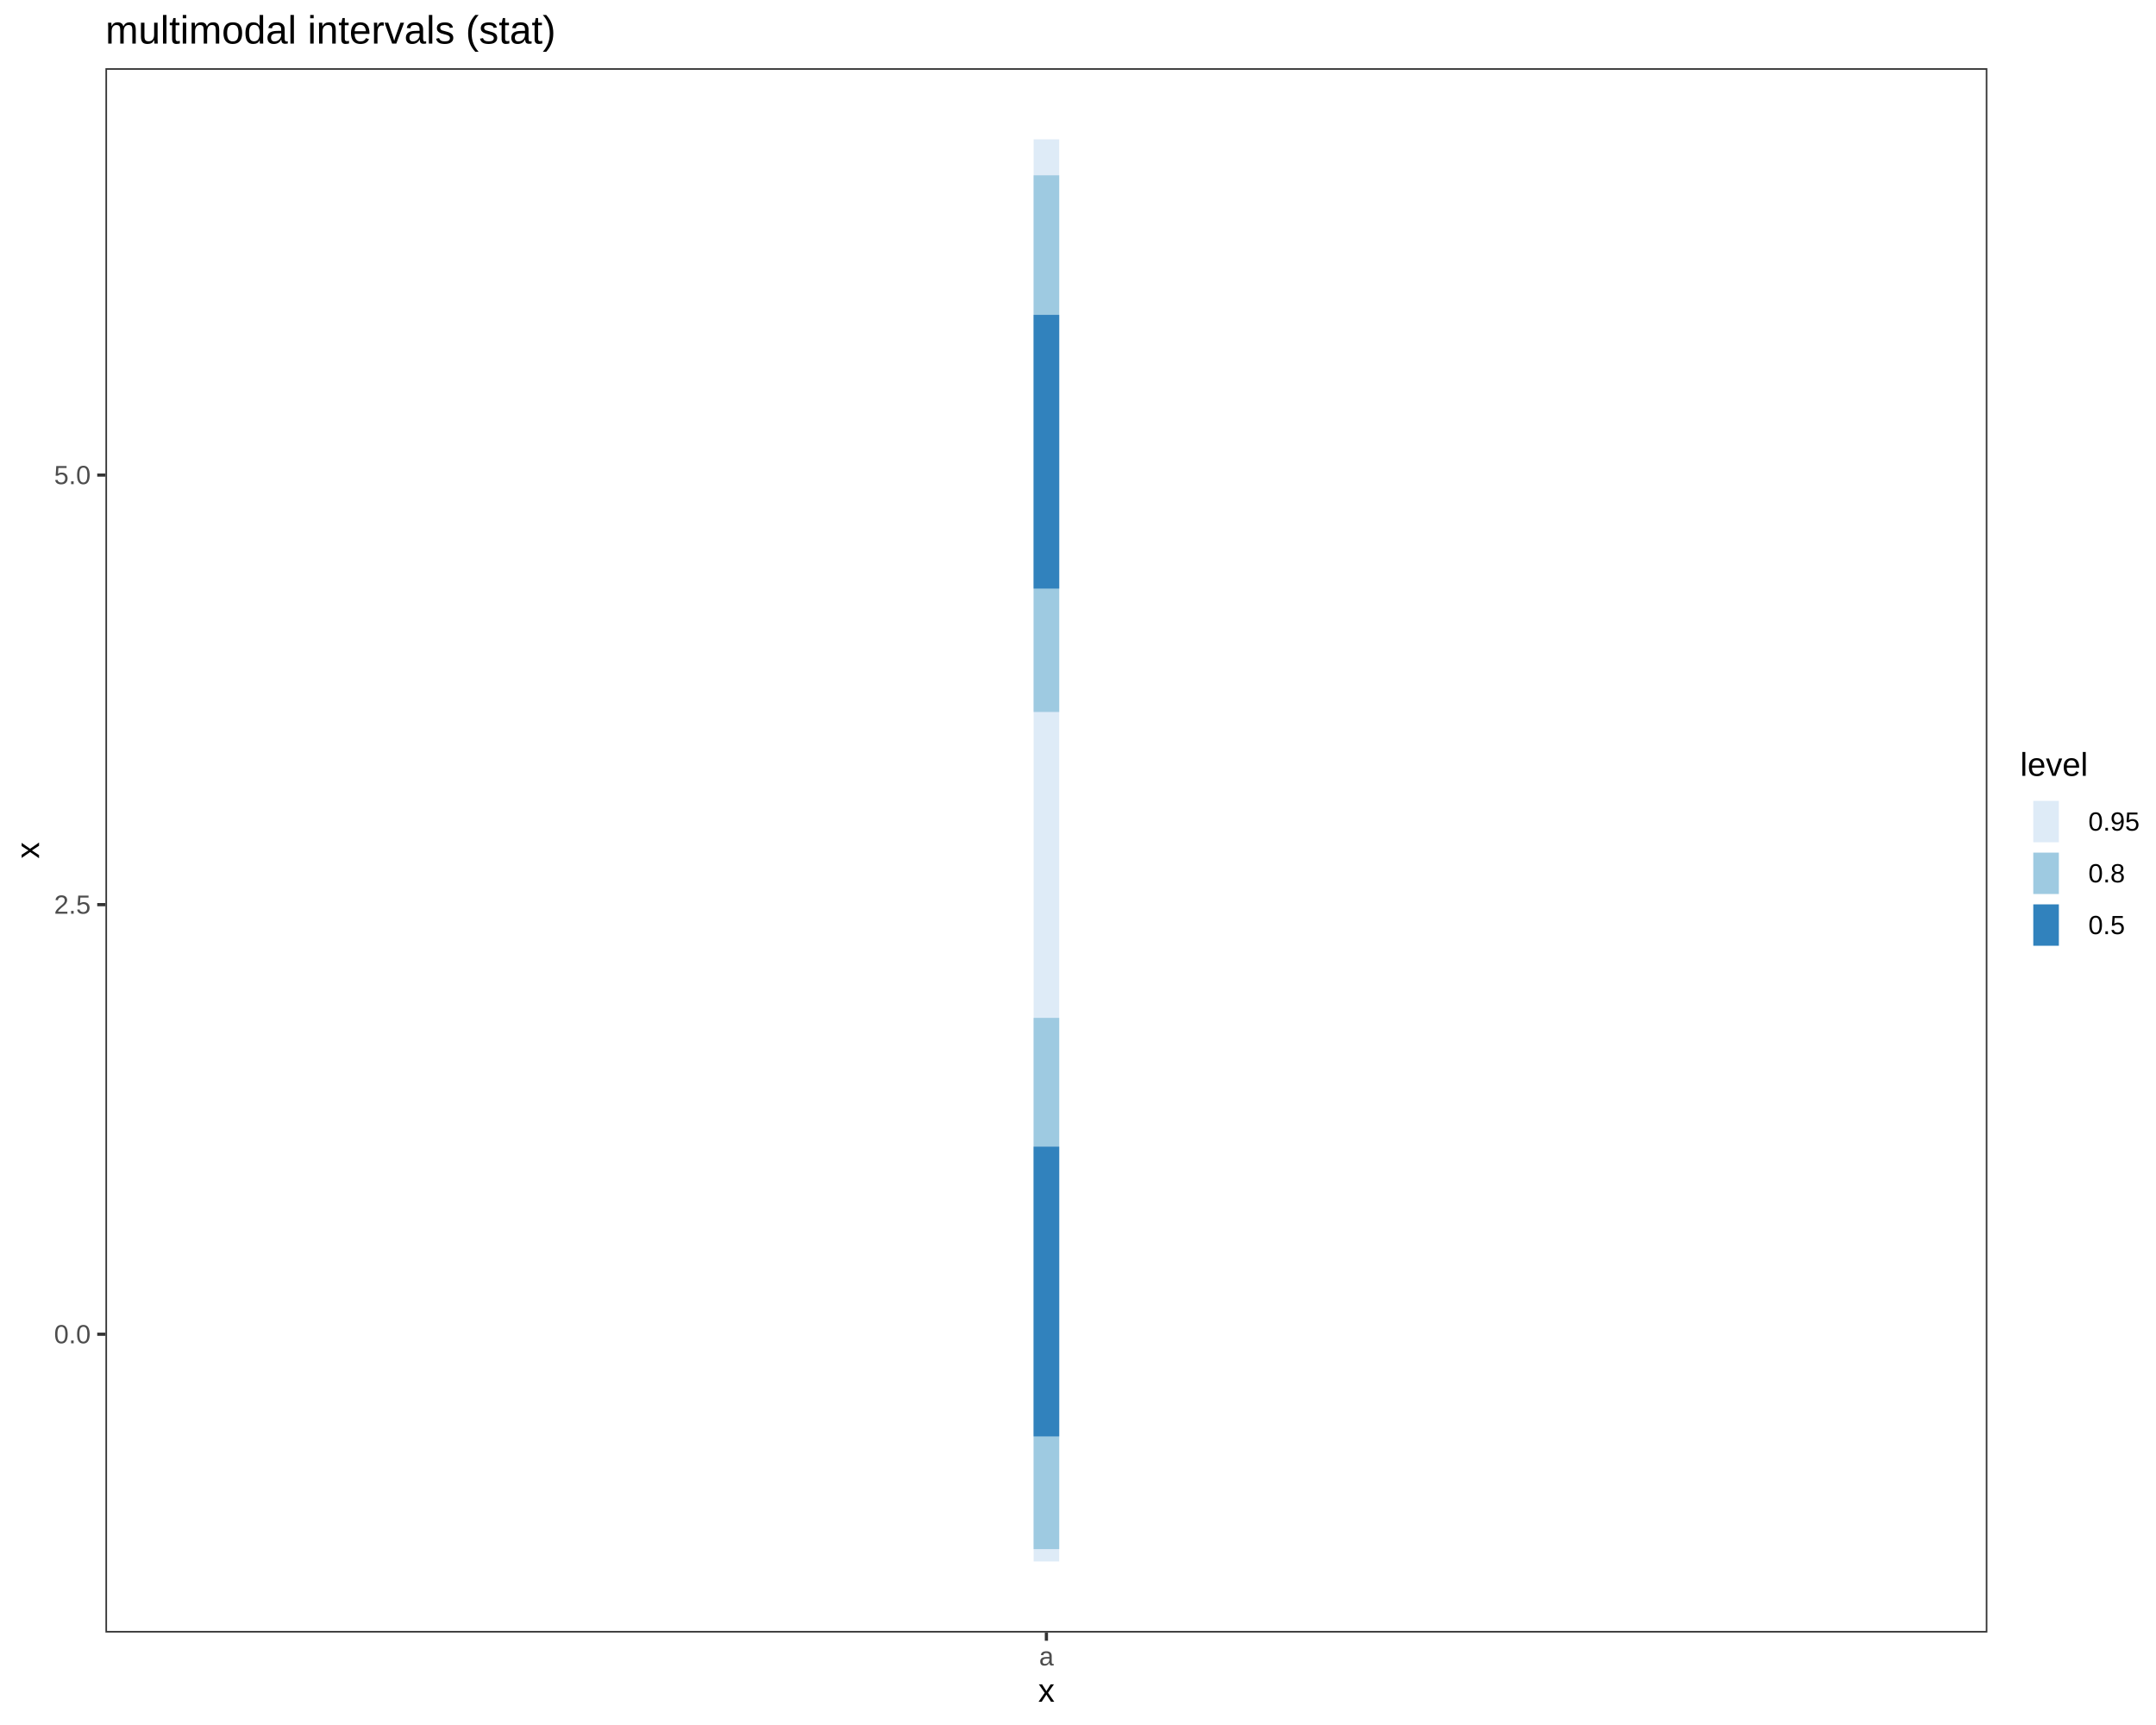
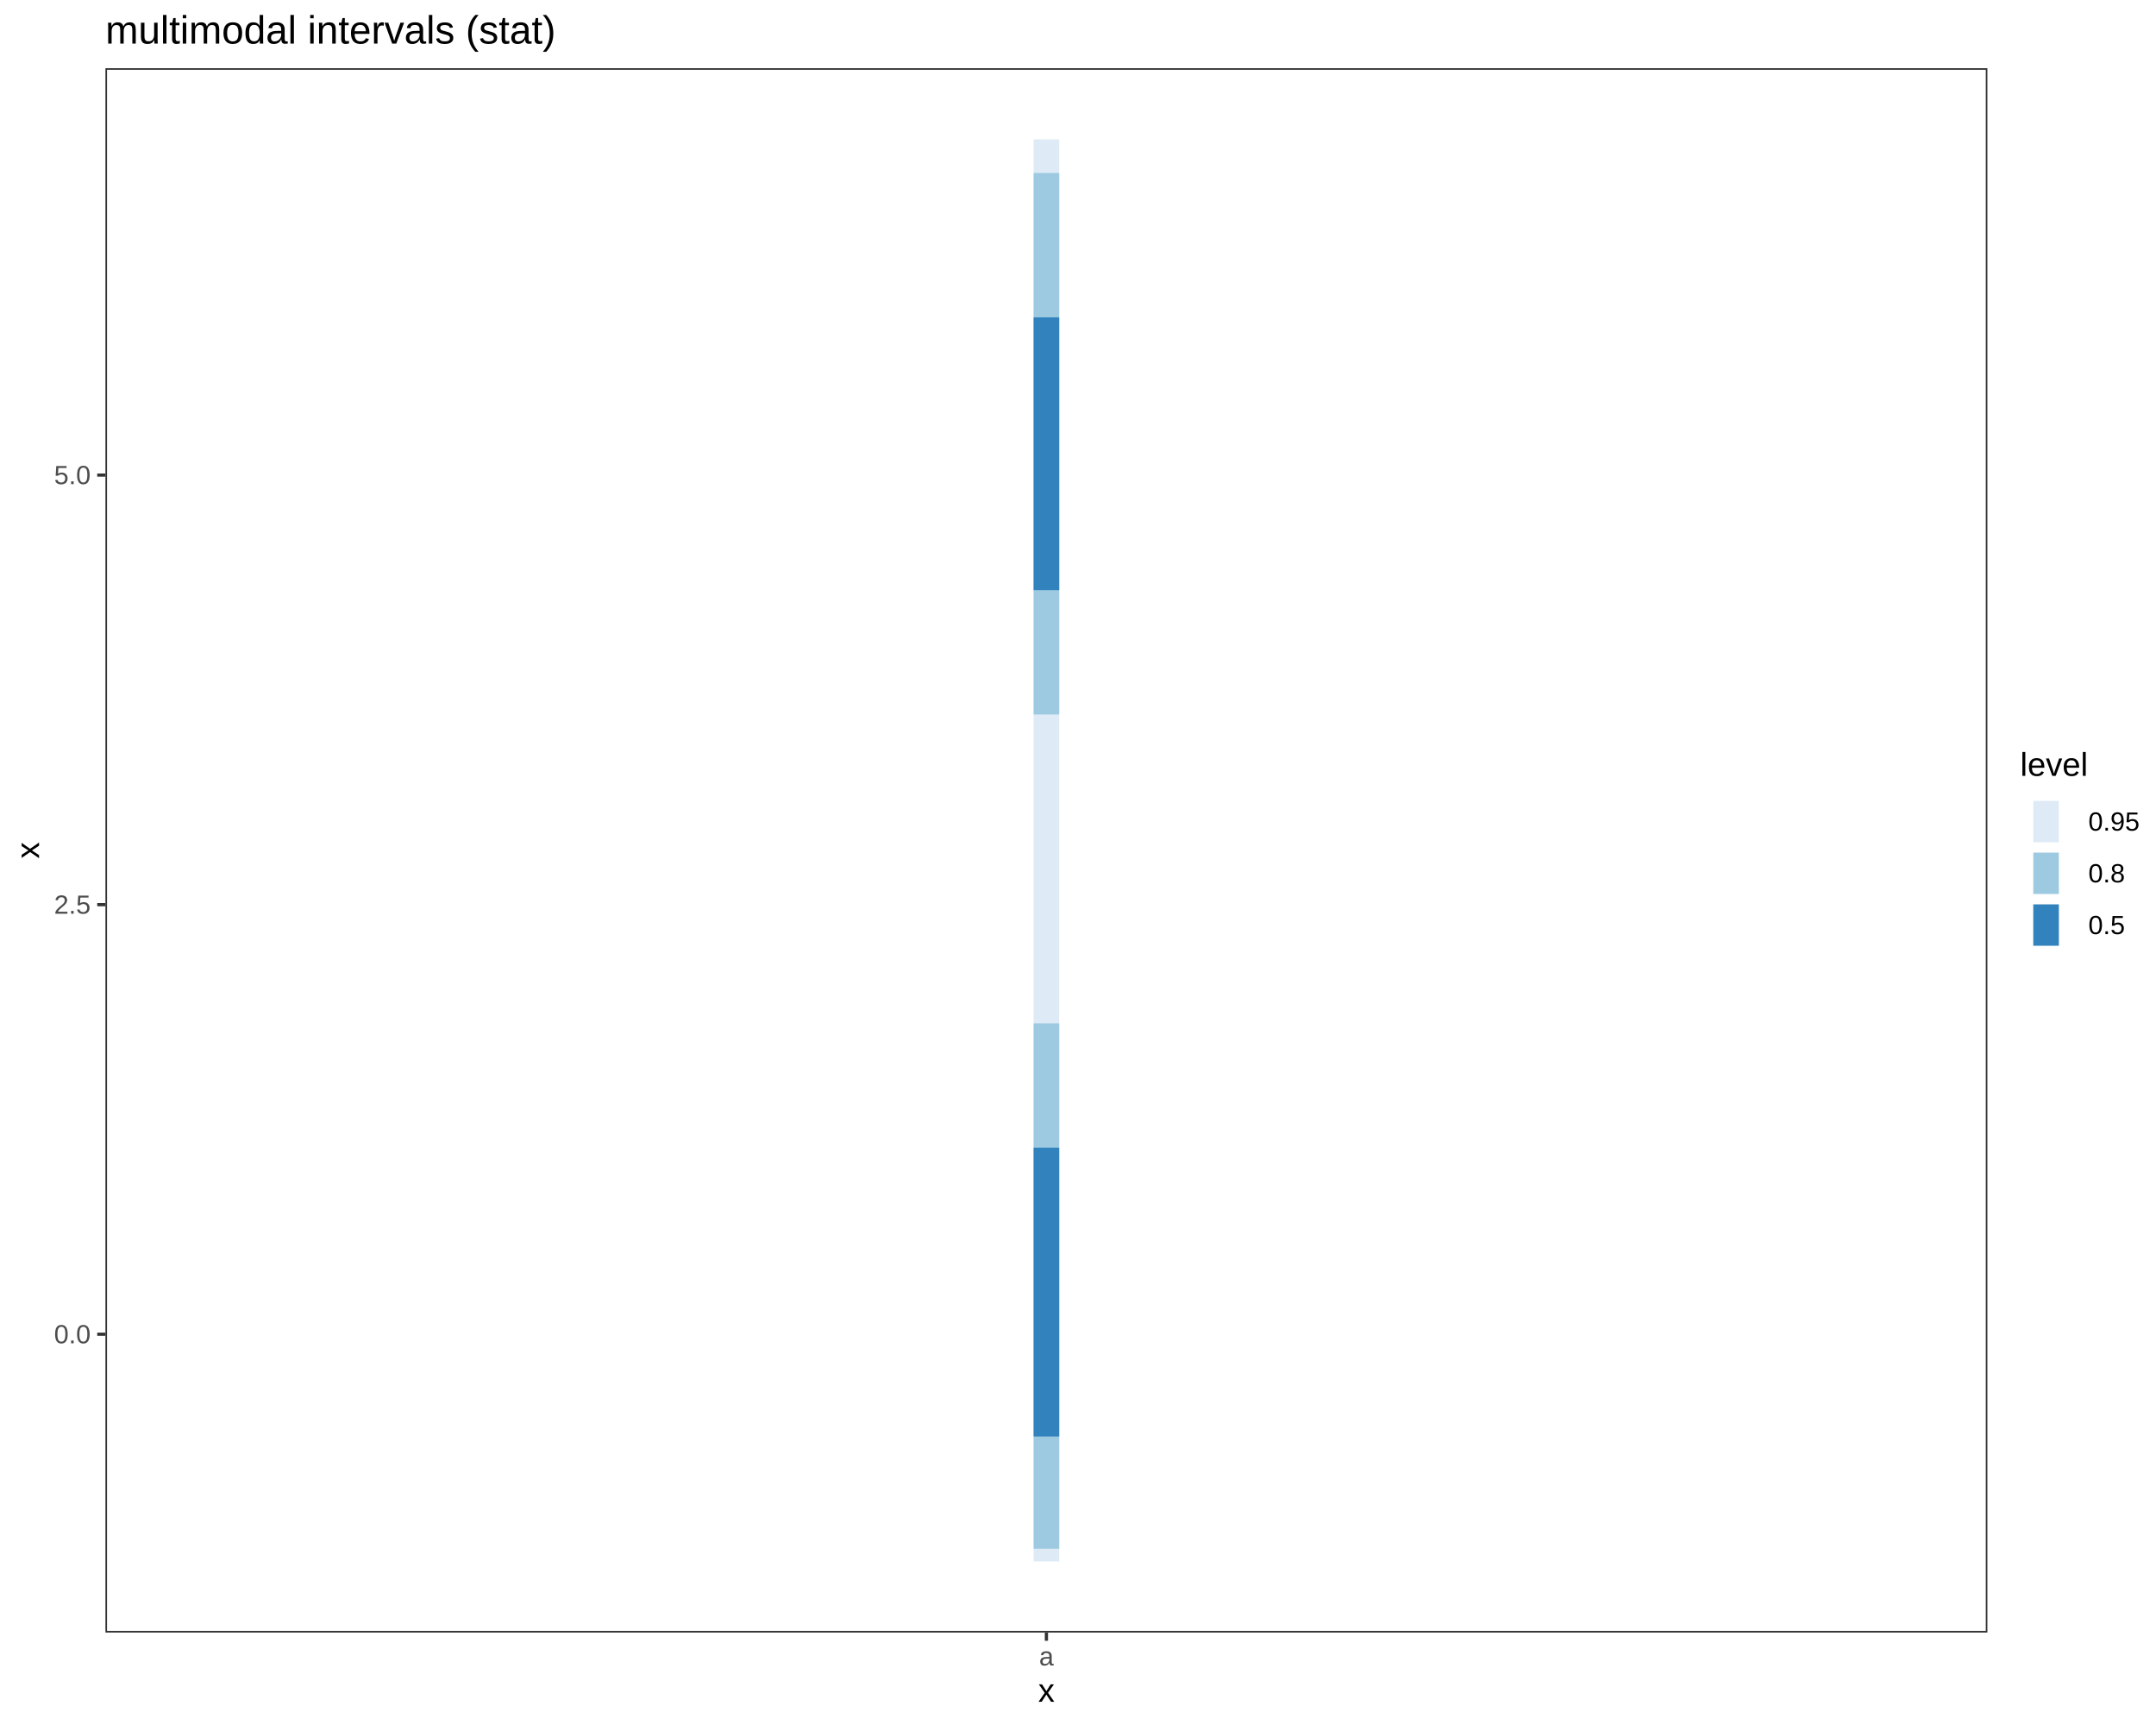
<svg xmlns="http://www.w3.org/2000/svg" viewBox="0 0 720.00 576.00">
  <defs>
    <style type="text/css">
    line, polyline, polygon, path, rect, circle {
      fill: none;
      stroke: #000000;
      stroke-linecap: round;
      stroke-linejoin: round;
      stroke-miterlimit: 10.00;
    }
  </style>
  </defs>
  <rect width="100%" height="100%" style="stroke: none; fill: #FFFFFF;" />
  <rect x="0.00" y="0.00" width="720.00" height="576.00" style="stroke-width: 1.07; stroke: #FFFFFF; fill: #FFFFFF;" />
  <defs>
    <clipPath id="cpMzUuMjF8NjYzLjY5fDU0NS4xM3wyMi43Nw==">
      <rect x="35.21" y="22.77" width="628.48" height="522.36" />
    </clipPath>
  </defs>
  <rect x="35.21" y="22.77" width="628.48" height="522.36" style="stroke-width: 1.07; stroke: none; fill: #FFFFFF;" clip-path="url(#cpMzUuMjF8NjYzLjY5fDU0NS4xM3wyMi43Nw==)" />
  <line x1="349.45" y1="521.39" x2="349.45" y2="46.52" style="stroke-width: 8.54; stroke: #DEEBF7; stroke-linecap: butt;" clip-path="url(#cpMzUuMjF8NjYzLjY5fDU0NS4xM3wyMi43Nw==)" />
-   <line x1="349.45" y1="237.74" x2="349.45" y2="58.55" style="stroke-width: 8.54; stroke: #9ECAE1; stroke-linecap: butt;" clip-path="url(#cpMzUuMjF8NjYzLjY5fDU0NS4xM3wyMi43Nw==)" />
-   <line x1="349.45" y1="517.26" x2="349.45" y2="339.87" style="stroke-width: 8.54; stroke: #9ECAE1; stroke-linecap: butt;" clip-path="url(#cpMzUuMjF8NjYzLjY5fDU0NS4xM3wyMi43Nw==)" />
-   <line x1="349.45" y1="479.64" x2="349.45" y2="382.88" style="stroke-width: 8.54; stroke: #3182BD; stroke-linecap: butt;" clip-path="url(#cpMzUuMjF8NjYzLjY5fDU0NS4xM3wyMi43Nw==)" />
-   <line x1="349.45" y1="196.53" x2="349.45" y2="105.14" style="stroke-width: 8.54; stroke: #3182BD; stroke-linecap: butt;" clip-path="url(#cpMzUuMjF8NjYzLjY5fDU0NS4xM3wyMi43Nw==)" />
+   <line x1="349.45" y1="238.58" x2="349.45" y2="57.75" style="stroke-width: 8.54; stroke: #9ECAE1; stroke-linecap: butt;" clip-path="url(#cpMzUuMjF8NjYzLjY5fDU0NS4xM3wyMi43Nw==)" />
+   <line x1="349.45" y1="517.18" x2="349.45" y2="341.71" style="stroke-width: 8.54; stroke: #9ECAE1; stroke-linecap: butt;" clip-path="url(#cpMzUuMjF8NjYzLjY5fDU0NS4xM3wyMi43Nw==)" />
+   <line x1="349.45" y1="479.67" x2="349.45" y2="383.23" style="stroke-width: 8.54; stroke: #3182BD; stroke-linecap: butt;" clip-path="url(#cpMzUuMjF8NjYzLjY5fDU0NS4xM3wyMi43Nw==)" />
+   <line x1="349.45" y1="197.05" x2="349.45" y2="105.97" style="stroke-width: 8.54; stroke: #3182BD; stroke-linecap: butt;" clip-path="url(#cpMzUuMjF8NjYzLjY5fDU0NS4xM3wyMi43Nw==)" />
  <rect x="35.21" y="22.77" width="628.48" height="522.36" style="stroke-width: 1.07; stroke: #333333;" clip-path="url(#cpMzUuMjF8NjYzLjY5fDU0NS4xM3wyMi43Nw==)" />
  <defs>
    <clipPath id="cpMC4wMHw3MjAuMDB8NTc2LjAwfDAuMDA=">
      <rect x="0.00" y="0.00" width="720.00" height="576.00" />
    </clipPath>
  </defs>
  <g clip-path="url(#cpMC4wMHw3MjAuMDB8NTc2LjAwfDAuMDA=)">
    <text x="18.06" y="448.55" style="font-size: 8.80px; fill: #4D4D4D; font-family: Liberation Sans;" textLength="12.22px" lengthAdjust="spacingAndGlyphs">0.0</text>
  </g>
  <g clip-path="url(#cpMC4wMHw3MjAuMDB8NTc2LjAwfDAuMDA=)">
    <text x="18.06" y="305.10" style="font-size: 8.80px; fill: #4D4D4D; font-family: Liberation Sans;" textLength="12.22px" lengthAdjust="spacingAndGlyphs">2.5</text>
  </g>
  <g clip-path="url(#cpMC4wMHw3MjAuMDB8NTc2LjAwfDAuMDA=)">
    <text x="18.06" y="161.66" style="font-size: 8.80px; fill: #4D4D4D; font-family: Liberation Sans;" textLength="12.22px" lengthAdjust="spacingAndGlyphs">5.0</text>
  </g>
  <polyline points="32.47,445.52 35.21,445.52 " style="stroke-width: 1.07; stroke: #333333; stroke-linecap: butt;" clip-path="url(#cpMC4wMHw3MjAuMDB8NTc2LjAwfDAuMDA=)" />
  <polyline points="32.47,302.08 35.21,302.08 " style="stroke-width: 1.07; stroke: #333333; stroke-linecap: butt;" clip-path="url(#cpMC4wMHw3MjAuMDB8NTc2LjAwfDAuMDA=)" />
  <polyline points="32.47,158.64 35.21,158.64 " style="stroke-width: 1.07; stroke: #333333; stroke-linecap: butt;" clip-path="url(#cpMC4wMHw3MjAuMDB8NTc2LjAwfDAuMDA=)" />
  <polyline points="349.45,547.87 349.45,545.13 " style="stroke-width: 1.07; stroke: #333333; stroke-linecap: butt;" clip-path="url(#cpMC4wMHw3MjAuMDB8NTc2LjAwfDAuMDA=)" />
  <g clip-path="url(#cpMC4wMHw3MjAuMDB8NTc2LjAwfDAuMDA=)">
    <text x="347.01" y="556.11" style="font-size: 8.80px; fill: #4D4D4D; font-family: Liberation Sans;" textLength="4.89px" lengthAdjust="spacingAndGlyphs">a</text>
  </g>
  <g clip-path="url(#cpMC4wMHw3MjAuMDB8NTc2LjAwfDAuMDA=)">
    <text x="346.70" y="568.24" style="font-size: 11.00px; font-family: Liberation Sans;" textLength="5.50px" lengthAdjust="spacingAndGlyphs">x</text>
  </g>
  <g clip-path="url(#cpMC4wMHw3MjAuMDB8NTc2LjAwfDAuMDA=)">
    <text transform="translate(13.04,286.70) rotate(-90)" style="font-size: 11.00px; font-family: Liberation Sans;" textLength="5.50px" lengthAdjust="spacingAndGlyphs">x</text>
  </g>
  <rect x="674.65" y="250.37" width="39.87" height="67.16" style="stroke-width: 1.07; stroke: none; fill: #FFFFFF;" clip-path="url(#cpMC4wMHw3MjAuMDB8NTc2LjAwfDAuMDA=)" />
  <g clip-path="url(#cpMC4wMHw3MjAuMDB8NTc2LjAwfDAuMDA=)">
    <text x="674.65" y="259.07" style="font-size: 11.00px; font-family: Liberation Sans;" textLength="22.62px" lengthAdjust="spacingAndGlyphs">level</text>
  </g>
  <rect x="674.65" y="265.69" width="17.28" height="17.28" style="stroke-width: 1.07; stroke: none; fill: #FFFFFF;" clip-path="url(#cpMC4wMHw3MjAuMDB8NTc2LjAwfDAuMDA=)" />
  <line x1="683.29" y1="281.24" x2="683.29" y2="267.42" style="stroke-width: 8.54; stroke: #DEEBF7; stroke-linecap: butt;" clip-path="url(#cpMC4wMHw3MjAuMDB8NTc2LjAwfDAuMDA=)" />
  <rect x="674.65" y="282.97" width="17.28" height="17.28" style="stroke-width: 1.07; stroke: none; fill: #FFFFFF;" clip-path="url(#cpMC4wMHw3MjAuMDB8NTc2LjAwfDAuMDA=)" />
  <line x1="683.29" y1="298.52" x2="683.29" y2="284.70" style="stroke-width: 8.54; stroke: #9ECAE1; stroke-linecap: butt;" clip-path="url(#cpMC4wMHw3MjAuMDB8NTc2LjAwfDAuMDA=)" />
  <rect x="674.65" y="300.25" width="17.28" height="17.28" style="stroke-width: 1.07; stroke: none; fill: #FFFFFF;" clip-path="url(#cpMC4wMHw3MjAuMDB8NTc2LjAwfDAuMDA=)" />
  <line x1="683.29" y1="315.80" x2="683.29" y2="301.98" style="stroke-width: 8.54; stroke: #3182BD; stroke-linecap: butt;" clip-path="url(#cpMC4wMHw3MjAuMDB8NTc2LjAwfDAuMDA=)" />
  <g clip-path="url(#cpMC4wMHw3MjAuMDB8NTc2LjAwfDAuMDA=)">
    <text x="697.41" y="277.36" style="font-size: 8.80px; font-family: Liberation Sans;" textLength="17.11px" lengthAdjust="spacingAndGlyphs">0.95</text>
  </g>
  <g clip-path="url(#cpMC4wMHw3MjAuMDB8NTc2LjAwfDAuMDA=)">
    <text x="697.41" y="294.64" style="font-size: 8.80px; font-family: Liberation Sans;" textLength="12.22px" lengthAdjust="spacingAndGlyphs">0.8</text>
  </g>
  <g clip-path="url(#cpMC4wMHw3MjAuMDB8NTc2LjAwfDAuMDA=)">
    <text x="697.41" y="311.92" style="font-size: 8.80px; font-family: Liberation Sans;" textLength="12.22px" lengthAdjust="spacingAndGlyphs">0.5</text>
  </g>
  <g clip-path="url(#cpMC4wMHw3MjAuMDB8NTc2LjAwfDAuMDA=)">
    <text x="35.21" y="14.56" style="font-size: 13.20px; font-family: Liberation Sans;" textLength="150.17px" lengthAdjust="spacingAndGlyphs">multimodal intervals (stat)</text>
  </g>
</svg>
